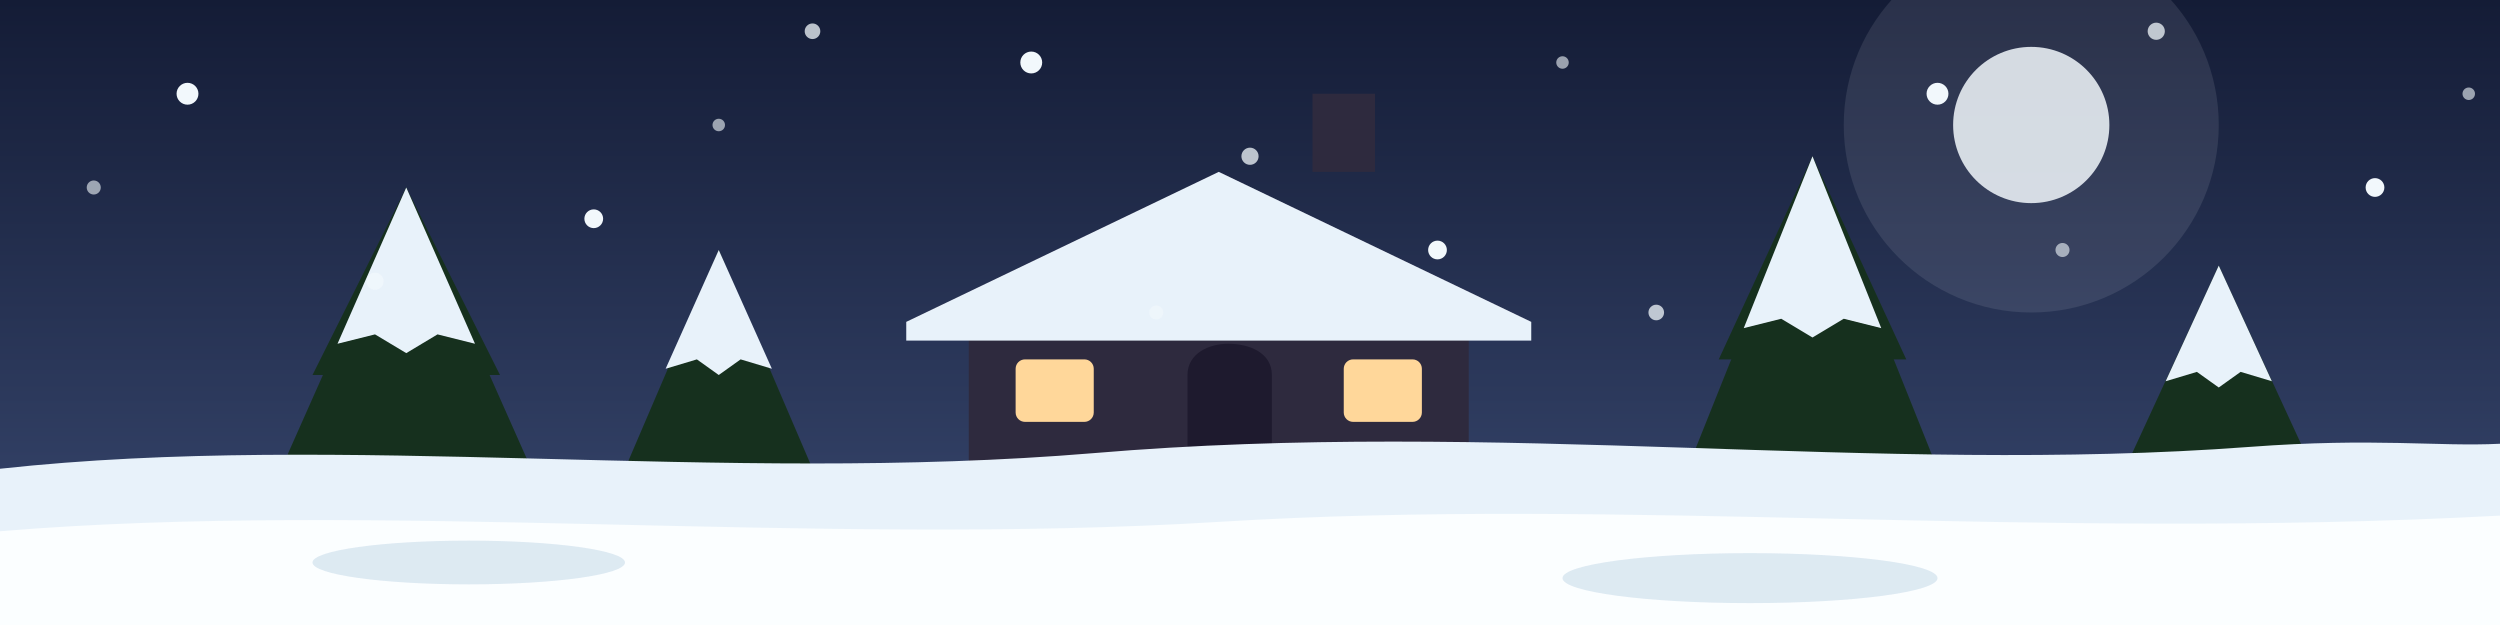
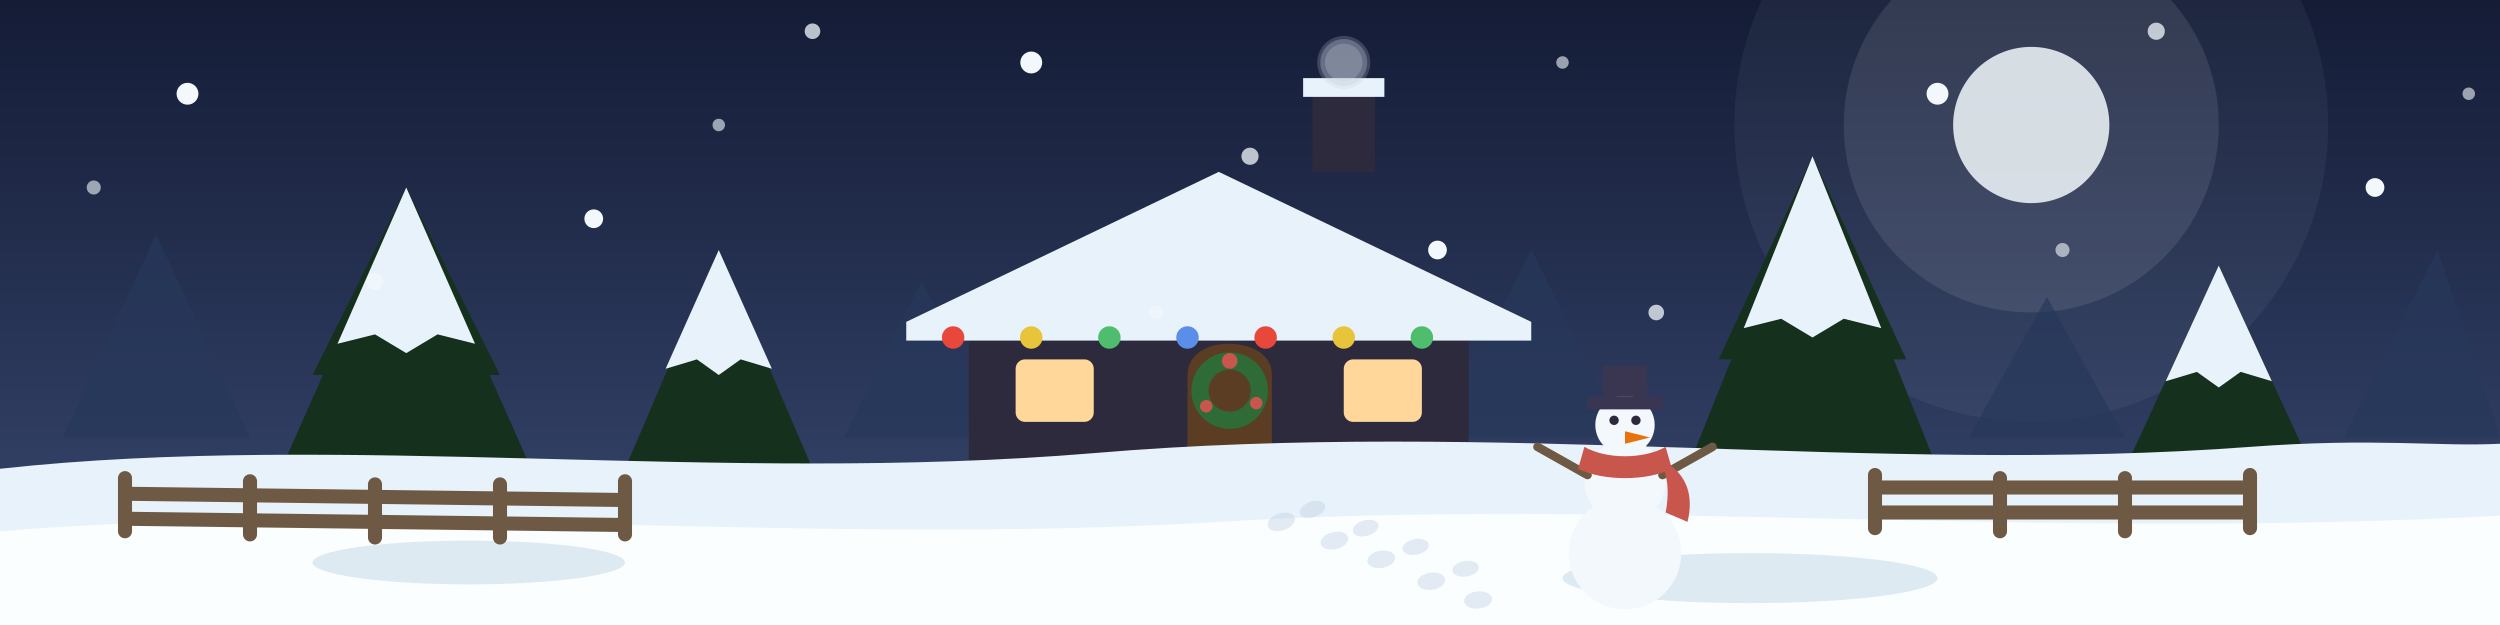
<svg xmlns="http://www.w3.org/2000/svg" viewBox="0 0 160 40" width="1600" height="400" role="presentation" preserveAspectRatio="xMidYMid slice">
  <style>
    .fall { animation: down 12s linear infinite }
    .f2 { animation-duration: 16s; animation-delay: -6s }
    .f3 { animation-duration: 9s; animation-delay: -3s }
    @keyframes down { from { transform: translateY(-14px) } to { transform: translateY(46px) } }
    .lit { animation: warm 6s ease-in-out infinite }
    .l2 { animation-delay: -2s }
    @keyframes warm { 0%,100% { opacity: 1 } 50% { opacity: .75 } }
-     @media (prefers-reduced-motion: reduce) { .fall, .lit { animation: none } }
+     .smoke { animation: curl 9s ease-out infinite }
+     .s2 { animation-delay: -3s } .s3 { animation-delay: -6s }
+     @keyframes curl { 0% { transform: translate(0,0) scale(.5); opacity: 0 }
+                       20% { opacity: .35 }
+                       100% { transform: translate(7px,-11px) scale(1.7); opacity: 0 } }
+     .twinkle { animation: shine 3.2s ease-in-out infinite alternate }
+     .t1 { animation-delay: -.8s } .t2 { animation-delay: -1.6s } .t3 { animation-delay: -2.4s }
+     @keyframes shine { from { opacity: .45 } to { opacity: 1 } }
+     @media (prefers-reduced-motion: reduce) {
+       .fall, .lit, .smoke, .twinkle { animation: none } }
  </style>
  <defs>
    <linearGradient id="wsky" x1="0" y1="0" x2="0" y2="1">
      <stop offset="0%" stop-color="#141C36" />
      <stop offset="100%" stop-color="#3A4A72" />
    </linearGradient>
  </defs>
  <rect width="160" height="40" fill="url(#wsky)" />
  <circle cx="130" cy="8" r="5" fill="#F2F8FC" opacity=".85" />
  <circle cx="130" cy="8" r="12" fill="#F2F8FC" opacity=".1" />
+   <circle cx="130" cy="8" r="19" fill="#F2F8FC" opacity=".05" />
+   <g fill="#26385A" opacity=".7">
+     <path d="M4 28 L10 15 L16 28 Z" />
+     <path d="M54 28 L59 18 L64 28 Z" />
+     <path d="M92 28 L98 16 L104 28 Z" />
+     <path d="M150 28 L156 16 L160 28 L160 28 Z" />
+     <path d="M126 28 L131 19 L136 28 Z" />
+   </g>
  <g fill="#16301E">
    <path d="M18 30 L26 12 L34 30 Z" />
    <path d="M20 24 L26 12 L32 24 Z" />
    <path d="M40 30 L46 16 L52 30 Z" />
    <path d="M108 30 L116 10 L124 30 Z" />
    <path d="M110 23 L116 10 L122 23 Z" />
    <path d="M136 30 L142 17 L148 30 Z" />
  </g>
  <g fill="#E8F2FA">
    <path d="M26 12 L30.4 22 L28 21.4 L26 22.6 L24 21.4 L21.6 22 Z" />
    <path d="M46 16 L49.4 23.6 L47.4 23 L46 24 L44.6 23 L42.6 23.6 Z" />
    <path d="M116 10 L120.4 21 L118 20.4 L116 21.6 L114 20.4 L111.6 21 Z" />
    <path d="M142 17 L145.4 24.4 L143.4 23.8 L142 24.8 L140.6 23.8 L138.6 24.4 Z" />
  </g>
  <g>
    <path d="M62 30 L62 20 L94 20 L94 30 Z" fill="#2E2A3E" />
    <path d="M58 20.6 L78 11 L98 20.6 Z" fill="#3A3550" />
    <path d="M58 20.6 L78 11 L98 20.6 L98 21.8 L58 21.8 Z" fill="#E8F2FA" />
-     <path d="M76 30 L76 24 C76 22.6 77.4 22 78.6 22 C80 22 81.4 22.6 81.4 24 L81.4 30 Z" fill="#1E1A2E" />
    <g fill="#FFD79A">
      <rect class="lit" x="65" y="23" width="5" height="4" rx=".6" />
      <rect class="lit l2" x="86" y="23" width="5" height="4" rx=".6" />
    </g>
    <path d="M84 11 L88 11 L88 6 L84 6 Z" fill="#2E2A3E" />
+     <path d="M83.4 6.2 L88.6 6.2 L88.6 5 L83.4 5 Z" fill="#E8F2FA" />
+     <g fill="#C4CEDC">
+       <circle class="smoke" cx="86" cy="4" r="1.5" opacity=".3" />
+       <circle class="smoke s2" cx="86" cy="4" r="1.2" opacity=".26" />
+       <circle class="smoke s3" cx="86" cy="4" r="1.7" opacity=".22" />
+     </g>
+     <path d="M76 30 L76 24 C76 22.6 77.4 22 78.6 22 C80 22 81.4 22.6 81.4 24 L81.4 30 Z" fill="#5A3D22" />
+     <circle cx="78.7" cy="25" r="1.9" fill="none" stroke="#2E6B36" stroke-width="1.1" />
+     <circle cx="78.7" cy="23.1" r=".5" fill="#C9564C" />
+     <circle cx="80.4" cy="25.8" r=".4" fill="#C9564C" />
+     <circle cx="77.2" cy="26" r=".4" fill="#C9564C" />
+     <g>
+       <circle class="twinkle" cx="61" cy="21.6" r=".72" fill="#E8483A" />
+       <circle class="twinkle t1" cx="66" cy="21.6" r=".72" fill="#E8C43A" />
+       <circle class="twinkle t2" cx="71" cy="21.6" r=".72" fill="#4EBE6E" />
+       <circle class="twinkle t3" cx="76" cy="21.6" r=".72" fill="#5A8EE8" />
+       <circle class="twinkle t1" cx="81" cy="21.6" r=".72" fill="#E8483A" />
+       <circle class="twinkle t3" cx="86" cy="21.6" r=".72" fill="#E8C43A" />
+       <circle class="twinkle" cx="91" cy="21.6" r=".72" fill="#4EBE6E" />
+     </g>
  </g>
  <path d="M0 30 C22 27.6 46 31 70 29 C96 26.8 120 30.4 144 28.6 C152 28 156 28.6 160 28.4            L160 40 L0 40 Z" fill="#E8F2FA" />
  <path d="M0 34 C24 32 52 35 78 33.4 C104 31.8 130 34.6 160 33 L160 40 L0 40 Z" fill="#FBFEFF" />
  <g fill="#C9DCEA" opacity=".6">
    <ellipse cx="30" cy="36" rx="10" ry="1.4" />
    <ellipse cx="112" cy="37" rx="12" ry="1.6" />
  </g>
  <g fill="#F2F8FC">
    <g class="fall">
      <circle cx="12" cy="6" r=".7" />
      <circle cx="38" cy="14" r=".6" />
      <circle cx="66" cy="4" r=".7" />
      <circle cx="92" cy="16" r=".6" />
      <circle cx="124" cy="6" r=".7" />
      <circle cx="152" cy="12" r=".6" />
    </g>
    <g class="fall f2" opacity=".75">
      <circle cx="24" cy="18" r=".55" />
      <circle cx="52" cy="2" r=".5" />
      <circle cx="80" cy="10" r=".55" />
      <circle cx="106" cy="20" r=".5" />
      <circle cx="138" cy="2" r=".55" />
    </g>
    <g class="fall f3" opacity=".6">
      <circle cx="6" cy="12" r=".45" />
      <circle cx="46" cy="8" r=".4" />
      <circle cx="74" cy="20" r=".45" />
      <circle cx="100" cy="4" r=".4" />
      <circle cx="132" cy="16" r=".45" />
      <circle cx="158" cy="6" r=".4" />
    </g>
  </g>
+   <g fill="#C4D2E4" opacity=".45">
+     <ellipse cx="82" cy="33.4" rx=".9" ry=".55" transform="rotate(-18 82 33.4)" />
+     <ellipse cx="85.4" cy="34.6" rx=".9" ry=".55" transform="rotate(-14 85.4 34.6)" />
+     <ellipse cx="88.4" cy="35.8" rx=".9" ry=".55" transform="rotate(-10 88.4 35.8)" />
+     <ellipse cx="91.6" cy="37.2" rx=".9" ry=".55" transform="rotate(-8 91.6 37.2)" />
+     <ellipse cx="94.6" cy="38.4" rx=".9" ry=".55" transform="rotate(-6 94.6 38.4)" />
+     <ellipse cx="84" cy="32.6" rx=".85" ry=".5" transform="rotate(-20 84 32.6)" />
+     <ellipse cx="87.4" cy="33.8" rx=".85" ry=".5" transform="rotate(-16 87.4 33.8)" />
+     <ellipse cx="90.6" cy="35" rx=".85" ry=".5" transform="rotate(-12 90.6 35)" />
+     <ellipse cx="93.8" cy="36.4" rx=".85" ry=".5" transform="rotate(-9 93.8 36.4)" />
+   </g>
+   <g stroke="#6E5A44" stroke-width=".9" fill="none" stroke-linecap="round">
+     <path d="M8 34 L8 30.6" />
+     <path d="M16 34.2 L16 30.8" />
+     <path d="M24 34.4 L24 31" />
+     <path d="M32 34.4 L32 31" />
+     <path d="M40 34.2 L40 30.8" />
+     <path d="M8 31.6 L40 32" />
+     <path d="M8 33.2 L40 33.6" />
+     <path d="M120 33.8 L120 30.4" />
+     <path d="M128 34 L128 30.6" />
+     <path d="M136 34 L136 30.6" />
+     <path d="M144 33.8 L144 30.4" />
+     <path d="M120 31.2 L144 31.2" />
+     <path d="M120 32.8 L144 32.8" />
+   </g>
+   <g>
+     <circle cx="104" cy="35.4" r="3.6" fill="#F2F8FC" />
+     <circle cx="104" cy="30.8" r="2.6" fill="#F2F8FC" />
+     <circle cx="104" cy="27.2" r="1.9" fill="#F2F8FC" />
+     <path d="M101.6 26.2 L106.4 26.2 L106.4 25.4 L101.6 25.4 Z" fill="#3A3550" />
+     <path d="M102.6 25.4 L105.4 25.4 L105.4 23.4 L102.6 23.4 Z" fill="#3A3550" />
+     <g fill="#2E2A3E">
+       <circle cx="103.3" cy="26.9" r=".3" />
+       <circle cx="104.7" cy="26.9" r=".3" />
+     </g>
+     <path d="M104 27.6 L105.6 28 L104 28.4 Z" fill="#E8730C" />
+     <g stroke="#6E5A44" stroke-width=".55" stroke-linecap="round">
+       <path d="M101.6 30.4 L98.4 28.6" />
+       <path d="M106.4 30.4 L109.6 28.6" />
+     </g>
+     <path d="M101.4 28.6 C102.8 29.4 105.2 29.4 106.6 28.6 L107 30 C105.4 30.8 102.6 30.8 101 30 Z" fill="#C9564C" />
+     <path d="M106.6 29.6 C108 30.4 108.4 31.8 108 33.4 L106.6 32.8 C106.8 31.8 106.8 30.6 106.4 29.9 Z" fill="#C9564C" />
+   </g>
</svg>
